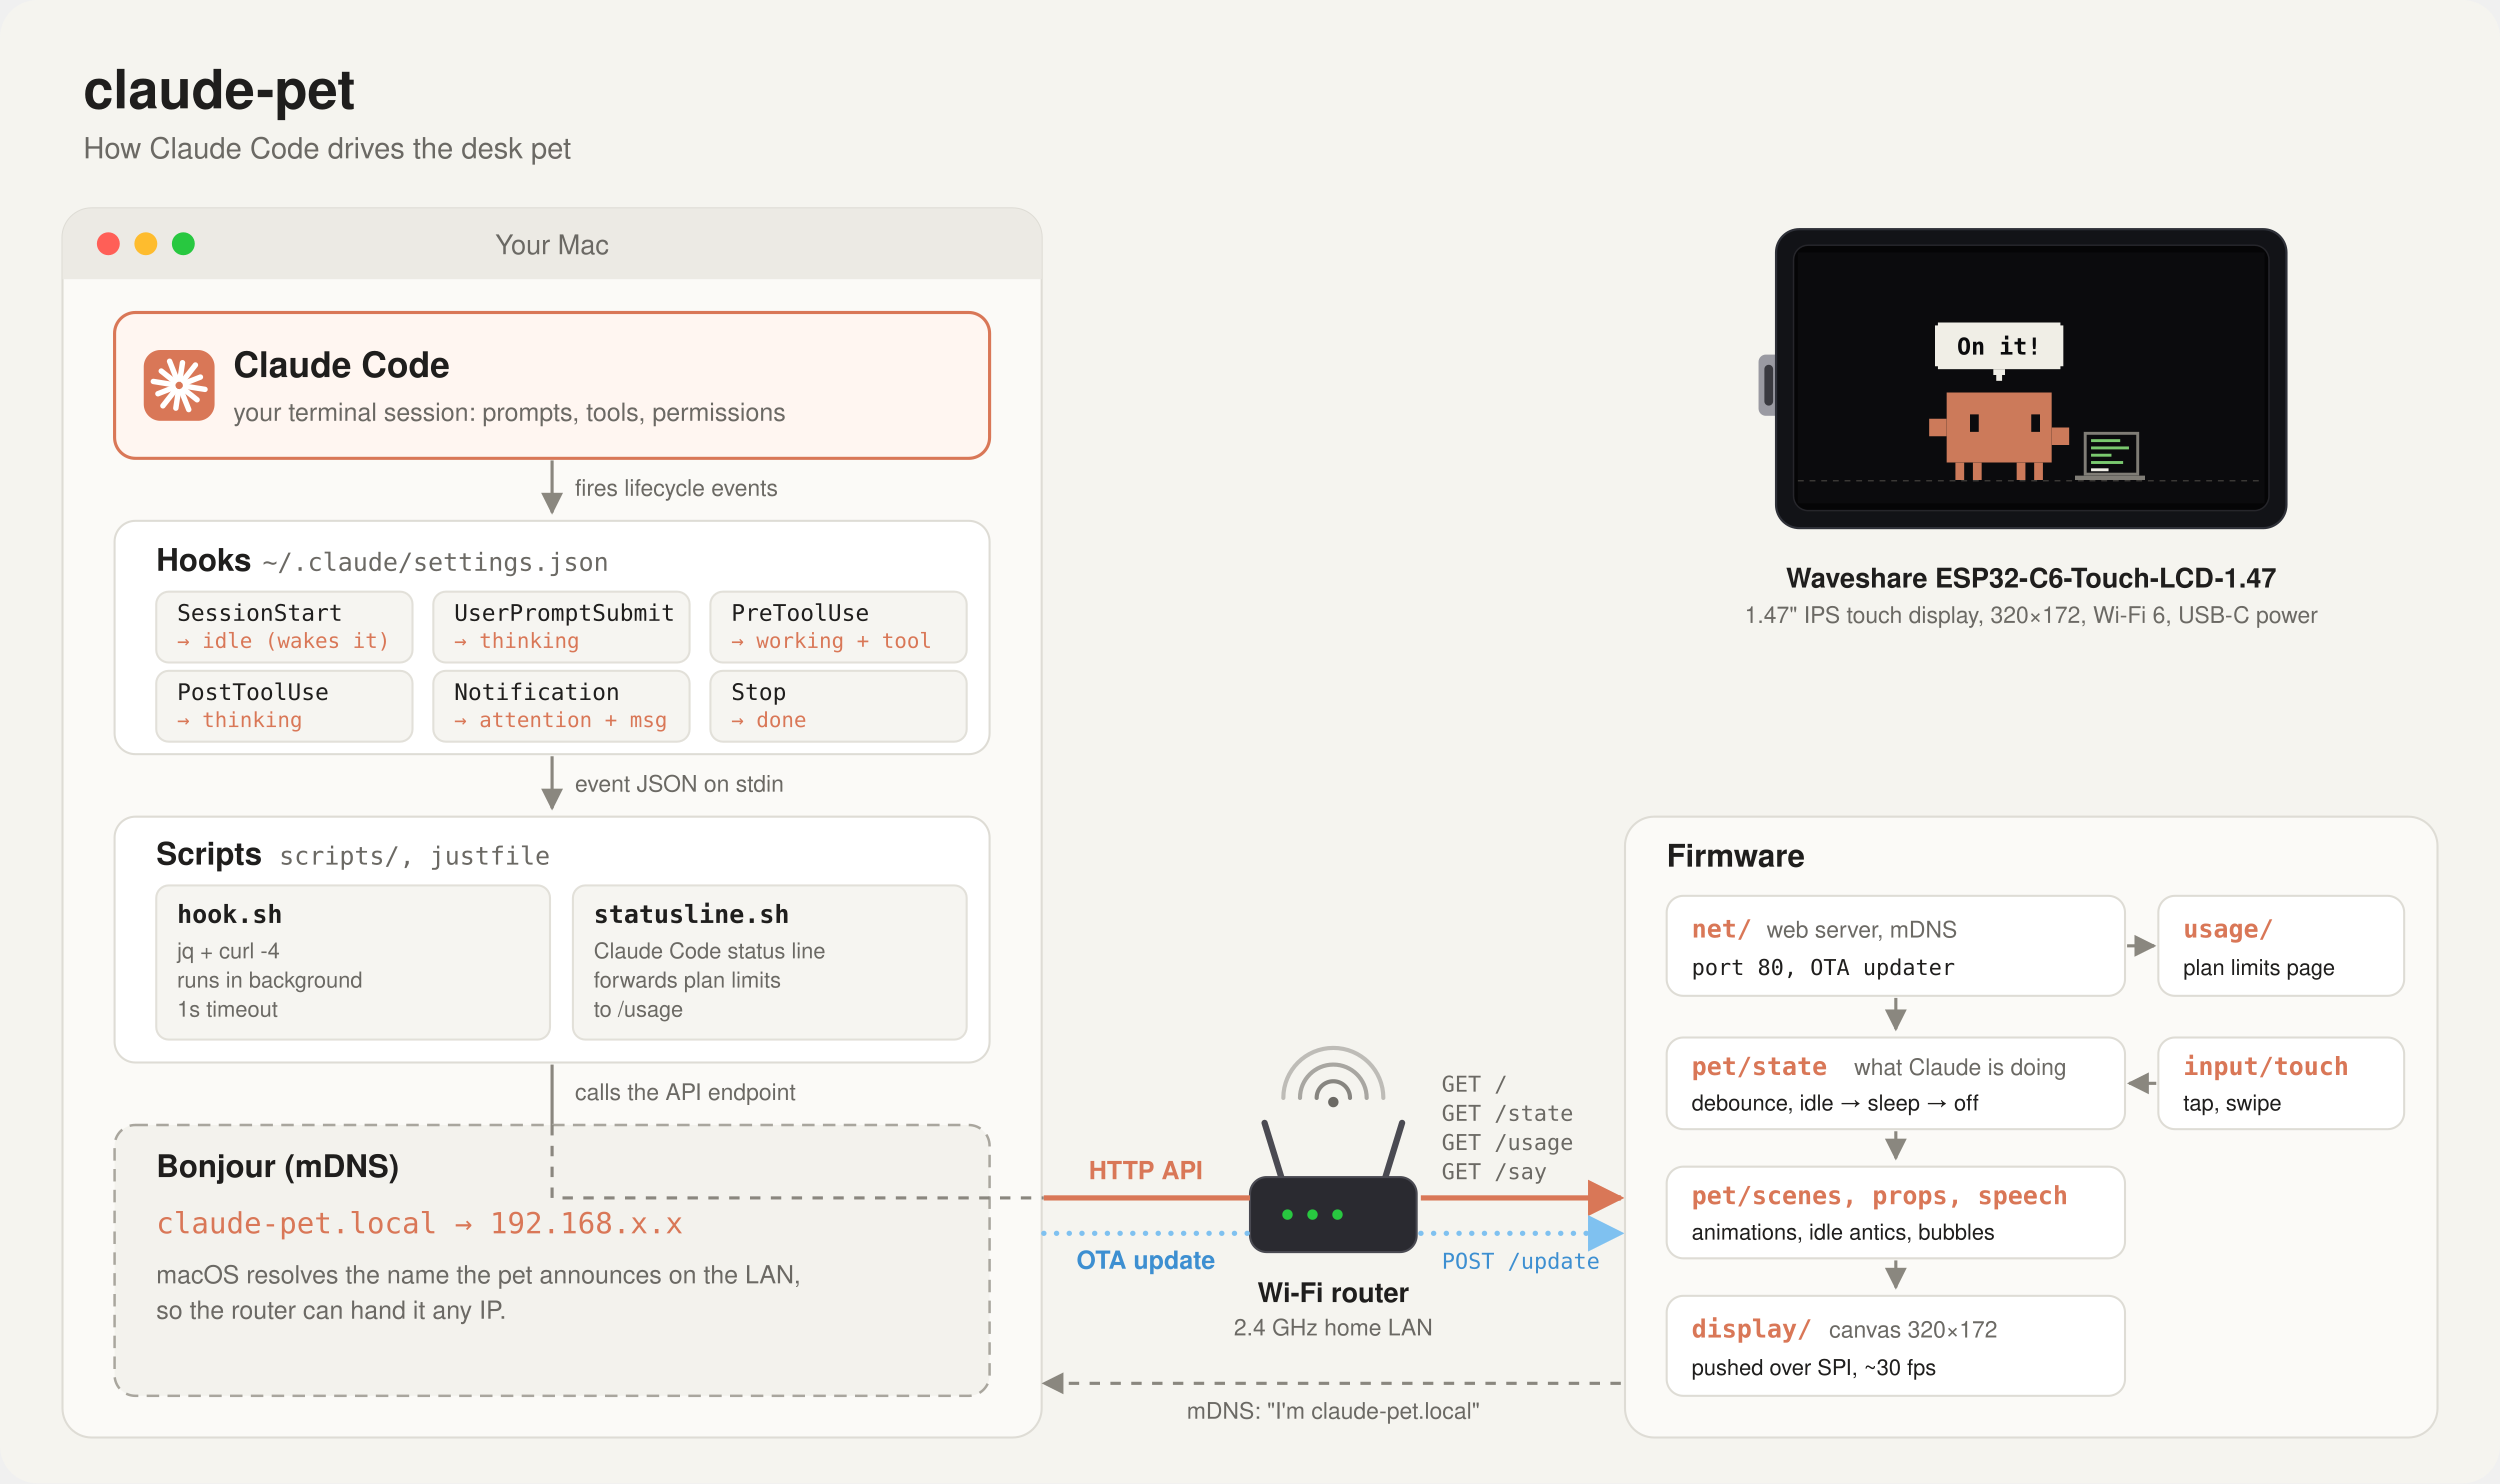
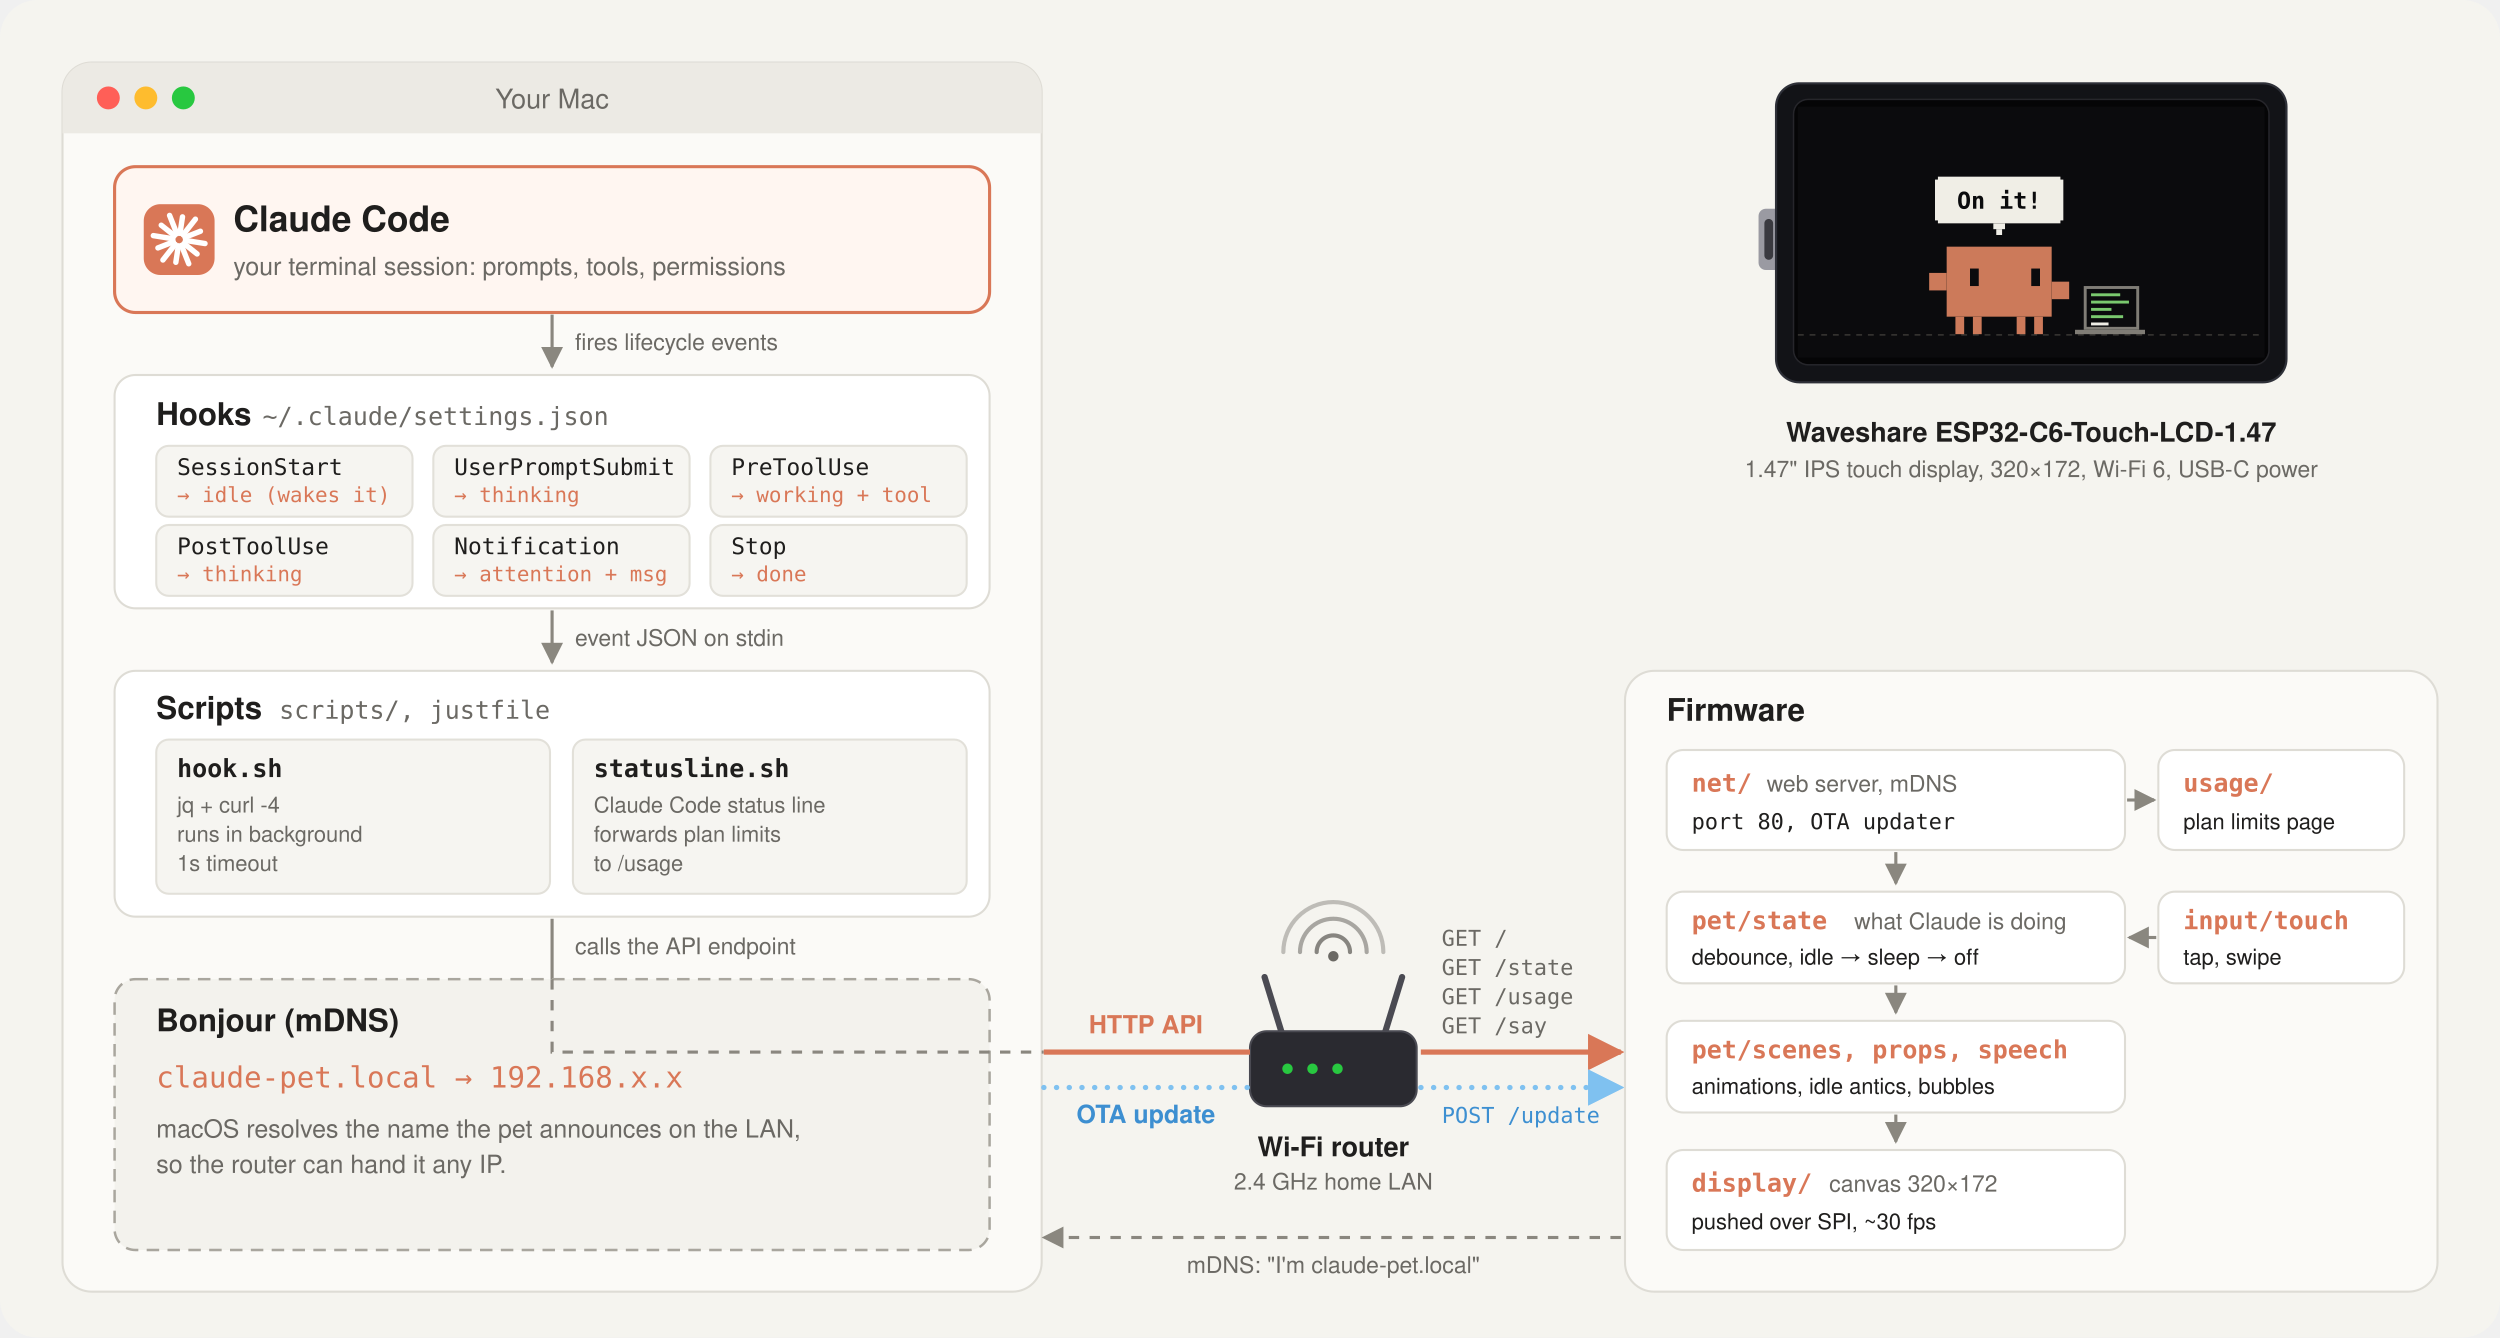
- <svg xmlns="http://www.w3.org/2000/svg" viewBox="0 0 1200 712" width="1200" height="712" role="img" aria-labelledby="t d">
+ <svg xmlns="http://www.w3.org/2000/svg" viewBox="0 70 1200 642" width="1200" height="642" role="img" aria-labelledby="t d">
  <defs>
    <marker id="ah" viewBox="0 0 10 10" refX="9" refY="5" markerWidth="7" markerHeight="7" orient="auto-start-reverse">
      <path d="M0,0 L10,5 L0,10 z" fill="#8a877f" />
    </marker>
    <marker id="aho" viewBox="0 0 10 10" refX="9" refY="5" markerWidth="7" markerHeight="7" orient="auto-start-reverse">
      <path d="M0,0 L10,5 L0,10 z" fill="#d97757" />
    </marker>
    <marker id="ahb" viewBox="0 0 10 10" refX="9" refY="5" markerWidth="7" markerHeight="7" orient="auto-start-reverse">
      <path d="M0,0 L10,5 L0,10 z" fill="#7fc1f0" />
    </marker>
    <style>
      .sans { font-family: -apple-system, BlinkMacSystemFont, "Segoe UI", Helvetica, Arial, sans-serif; }
      .mono { font-family: ui-monospace, SFMono-Regular, Menlo, Consolas, monospace; }
      .h { fill: #1f1e1d; font-weight: 600; }
      .t { fill: #1f1e1d; }
      .g { fill: #6b6964; }
      .o { fill: #d97757; }
      .box { fill: #ffffff; stroke: #dedcd5; stroke-width: 1; }
      .chip { fill: #f6f5f1; stroke: #e2e0d9; stroke-width: 1; }
      .flow { stroke: #8a877f; stroke-width: 1.5; fill: none; }
      .http { stroke: #d97757; stroke-width: 2.5; fill: none; }
      .ota { stroke: #7fc1f0; stroke-width: 2.5; fill: none; stroke-dasharray: 0.1 6; stroke-linecap: round; }
      .b { fill: #3d8fd1; }
      .mdns { stroke: #8a877f; stroke-width: 1.5; fill: none; stroke-dasharray: 5 5; }
    </style>
  </defs>
-   <rect width="1200" height="712" rx="18" fill="#f5f4ef" />
-   <text x="40" y="52" class="sans h" font-size="26">claude-pet</text>
-   <text x="40" y="76" class="sans g" font-size="14">How Claude Code drives the desk pet</text>
+   <rect y="70" width="1200" height="642" rx="18" fill="#f5f4ef" />
  <g>
    <rect x="30" y="100" width="470" height="590" rx="14" fill="#fbfaf7" stroke="#dedcd5" />
    <path d="M30,114 a14,14 0 0 1 14,-14 h442 a14,14 0 0 1 14,14 v20 h-470 z" fill="#eceae4" />
    <circle cx="52" cy="117" r="5.5" fill="#ff5f57" />
    <circle cx="70" cy="117" r="5.5" fill="#febc2e" />
    <circle cx="88" cy="117" r="5.5" fill="#28c840" />
    <text x="265" y="122" class="sans g" font-size="13" text-anchor="middle">Your Mac</text>
    <rect x="55" y="150" width="420" height="70" rx="10" fill="#fff6f1" stroke="#d97757" stroke-width="1.5" />
    <g transform="translate(86,185)">
      <rect x="-17" y="-17" width="34" height="34" rx="8" fill="#d97757" />
      <g stroke="#ffffff" stroke-width="2.6" stroke-linecap="round">
        <line x1="3.0" y1="0.4" x2="12.4" y2="1.9" />
        <line x1="2.3" y1="1.9" x2="8.6" y2="6.9" />
        <line x1="1.1" y1="2.8" x2="4.6" y2="11.6" />
        <line x1="-0.4" y1="3.0" x2="-1.6" y2="10.9" />
        <line x1="-1.9" y1="2.3" x2="-7.8" y2="9.8" />
        <line x1="-2.8" y1="1.1" x2="-10.2" y2="4.0" />
        <line x1="-3.0" y1="-0.4" x2="-12.4" y2="-1.9" />
        <line x1="-2.3" y1="-1.9" x2="-8.6" y2="-6.9" />
        <line x1="-1.1" y1="-2.8" x2="-4.6" y2="-11.6" />
        <line x1="0.4" y1="-3.0" x2="1.6" y2="-10.9" />
        <line x1="1.9" y1="-2.3" x2="7.8" y2="-9.8" />
        <line x1="2.8" y1="-1.1" x2="10.2" y2="-4.0" />
      </g>
    </g>
    <text x="112" y="181" class="sans h" font-size="17">Claude Code</text>
    <text x="112" y="202" class="sans g" font-size="12">your terminal session: prompts, tools, permissions</text>
    <line x1="265" y1="221" x2="265" y2="246" class="flow" marker-end="url(#ah)" />
    <text x="276" y="238" class="sans g" font-size="11">fires lifecycle events</text>
    <rect x="55" y="250" width="420" height="112" rx="10" class="box" />
    <text x="75" y="274" class="sans h" font-size="15">Hooks</text>
    <text x="126" y="274" class="mono g" font-size="12">~/.claude/settings.json</text>
    <g class="mono" font-size="11">
      <rect x="75" y="284" width="123" height="34" rx="6" class="chip" />
      <text x="85" y="298" class="t">SessionStart</text>
      <text x="85" y="311" class="o" font-size="10">→ idle (wakes it)</text>
      <rect x="208" y="284" width="123" height="34" rx="6" class="chip" />
      <text x="218" y="298" class="t">UserPromptSubmit</text>
      <text x="218" y="311" class="o" font-size="10">→ thinking</text>
      <rect x="341" y="284" width="123" height="34" rx="6" class="chip" />
      <text x="351" y="298" class="t">PreToolUse</text>
      <text x="351" y="311" class="o" font-size="10">→ working + tool</text>
      <rect x="75" y="322" width="123" height="34" rx="6" class="chip" />
      <text x="85" y="336" class="t">PostToolUse</text>
      <text x="85" y="349" class="o" font-size="10">→ thinking</text>
      <rect x="208" y="322" width="123" height="34" rx="6" class="chip" />
      <text x="218" y="336" class="t">Notification</text>
      <text x="218" y="349" class="o" font-size="10">→ attention + msg</text>
      <rect x="341" y="322" width="123" height="34" rx="6" class="chip" />
      <text x="351" y="336" class="t">Stop</text>
      <text x="351" y="349" class="o" font-size="10">→ done</text>
    </g>
    <line x1="265" y1="363" x2="265" y2="388" class="flow" marker-end="url(#ah)" />
    <text x="276" y="380" class="sans g" font-size="11">event JSON on stdin</text>
    <rect x="55" y="392" width="420" height="118" rx="10" class="box" />
    <text x="75" y="415" class="sans h" font-size="15">Scripts</text>
    <text x="134" y="415" class="mono g" font-size="12">scripts/, justfile</text>
    <g class="sans" font-size="10.5">
      <rect x="75" y="425" width="189" height="74" rx="6" class="chip" />
      <text x="85" y="443" class="mono h" font-size="12">hook.sh</text>
      <text x="85" y="460" class="g">jq + curl -4</text>
      <text x="85" y="474" class="g">runs in background</text>
      <text x="85" y="488" class="g">1s timeout</text>
      <rect x="275" y="425" width="189" height="74" rx="6" class="chip" />
      <text x="285" y="443" class="mono h" font-size="12">statusline.sh</text>
      <text x="285" y="460" class="g">Claude Code status line</text>
      <text x="285" y="474" class="g">forwards plan limits</text>
      <text x="285" y="488" class="g">to /usage</text>
    </g>
    <line x1="265" y1="511" x2="265" y2="540" class="flow" />
    <text x="276" y="528" class="sans g" font-size="11">calls the API endpoint</text>
    <rect x="55" y="540" width="420" height="130" rx="10" fill="#f3f2ed" stroke="#a9a69e" stroke-width="1.2" stroke-dasharray="6 4" />
    <path d="M265,540 V575 H501" class="mdns" />
    <text x="75" y="565" class="sans h" font-size="15">Bonjour (mDNS)</text>
    <text x="75" y="592" class="mono o" font-size="14">claude-pet.local → 192.168.x.x</text>
    <text x="75" y="616" class="sans g" font-size="12">macOS resolves the name the pet announces on the LAN,</text>
    <text x="75" y="633" class="sans g" font-size="12">so the router can hand it any IP.</text>
  </g>
  <g transform="translate(0,133)">
    <g fill="none" stroke="#6b6964" stroke-width="2" stroke-linecap="round" opacity="0.8">
      <path d="M632,394 a8,8 0 0 1 16,0" />
      <path d="M624,394 a16,16 0 0 1 32,0" opacity="0.7" />
      <path d="M616,394 a24,24 0 0 1 48,0" opacity="0.5" />
    </g>
    <circle cx="640" cy="396" r="2.5" fill="#6b6964" />
    <line x1="615" y1="432" x2="607" y2="406" stroke="#4a4a52" stroke-width="3" stroke-linecap="round" />
    <line x1="665" y1="432" x2="673" y2="406" stroke="#4a4a52" stroke-width="3" stroke-linecap="round" />
    <rect x="600" y="432" width="80" height="36" rx="8" fill="#2a2a30" stroke="#4a4a52" />
    <circle cx="618" cy="450" r="2.5" fill="#28c840" />
    <circle cx="630" cy="450" r="2.5" fill="#28c840" />
    <circle cx="642" cy="450" r="2.5" fill="#28c840" />
    <text x="640" y="492" class="sans h" font-size="13" text-anchor="middle">Wi-Fi router</text>
    <text x="640" y="508" class="sans g" font-size="11" text-anchor="middle">2.4 GHz home LAN</text>
  </g>
  <line x1="501" y1="575" x2="600" y2="575" class="http" />
  <text x="550" y="566" class="sans o" font-size="12" font-weight="600" text-anchor="middle">HTTP API</text>
  <line x1="682" y1="575" x2="778" y2="575" class="http" marker-end="url(#aho)" />
  <g class="mono g" font-size="10.5">
    <text x="692" y="524">GET /</text>
    <text x="692" y="538">GET /state</text>
    <text x="692" y="552">GET /usage</text>
    <text x="692" y="566">GET /say</text>
  </g>
  <line x1="501" y1="592" x2="600" y2="592" class="ota" />
  <text x="550" y="609" class="sans b" font-size="12" font-weight="600" text-anchor="middle">OTA update</text>
  <line x1="682" y1="592" x2="778" y2="592" class="ota" marker-end="url(#ahb)" />
  <text x="730" y="609" class="mono b" font-size="10.5" text-anchor="middle">POST /update</text>
  <line x1="778" y1="664" x2="501" y2="664" class="mdns" marker-end="url(#ah)" />
  <text x="640" y="681" class="sans g" font-size="11" text-anchor="middle">mDNS: "I'm claude-pet.local"</text>
  <g transform="translate(975,110) scale(0.7) translate(-975,-110)">
    <rect x="788" y="196" width="16" height="42" rx="5" fill="#9a9aa2" />
    <rect x="792" y="203" width="6" height="28" rx="3" fill="#3a3a40" />
    <rect x="800" y="110" width="350" height="205" rx="16" fill="#121317" stroke="#2e3038" stroke-width="1.5" />
    <rect x="812" y="121" width="326" height="182" rx="10" fill="#050506" stroke="#26262b" />
    <g transform="translate(815,126)">
      <rect width="320" height="172" fill="#0b0b0d" />
      <line x1="0" y1="156.5" x2="320" y2="156.5" stroke="#3a3835" stroke-dasharray="4 4" />
      <rect x="190" y="153" width="48" height="3" fill="#807d76" />
      <rect x="196" y="123" width="38" height="30" fill="#807d76" />
      <rect x="198" y="125" width="34" height="26" fill="#0b0b0d" />
      <rect x="201" y="128" width="20" height="2" fill="#7ac96e" />
      <rect x="201" y="133" width="26" height="2" fill="#7ac96e" />
      <rect x="201" y="138" width="14" height="2" fill="#7ac96e" />
      <rect x="201" y="143" width="22" height="2" fill="#7ac96e" />
      <rect x="201" y="148" width="12" height="2" fill="#f0eee6" />
      <g fill="#cc7a5a">
        <rect x="102" y="96" width="72" height="48" />
        <rect x="90" y="114" width="12" height="12" />
        <rect x="174" y="120" width="12" height="12" />
        <rect x="108" y="144" width="6" height="12" />
        <rect x="120" y="144" width="6" height="12" />
        <rect x="150" y="144" width="6" height="12" />
        <rect x="162" y="144" width="6" height="12" />
      </g>
      <rect x="118" y="111" width="6" height="12" fill="#0b0b0d" />
      <rect x="160" y="111" width="6" height="12" fill="#0b0b0d" />
      <rect x="96" y="48" width="84" height="32" fill="#f0eee6" />
      <rect x="94" y="50" width="88" height="28" fill="#f0eee6" />
      <rect x="134" y="80" width="8" height="4" fill="#f0eee6" />
      <rect x="136" y="84" width="4" height="4" fill="#f0eee6" />
      <text x="138" y="70" class="mono" font-size="16" font-weight="700" fill="#0b0b0d" text-anchor="middle">On it!</text>
    </g>
  </g>
  <text x="975" y="282" class="sans h" font-size="13" text-anchor="middle">Waveshare ESP32-C6-Touch-LCD-1.47</text>
  <text x="975" y="299" class="sans g" font-size="11" text-anchor="middle">1.47" IPS touch display, 320×172, Wi-Fi 6, USB-C power</text>
  <g>
    <rect x="780" y="392" width="390" height="298" rx="14" fill="#fbfaf7" stroke="#dedcd5" />
    <text x="800" y="416" class="sans h" font-size="15">Firmware</text>
    <rect x="800" y="430" width="220" height="48" rx="8" class="box" />
    <text x="812" y="450" class="mono o" font-size="12" font-weight="700">net/</text>
    <text x="848" y="450" class="sans g" font-size="11">web server, mDNS</text>
    <text x="812" y="468" class="mono t" font-size="10.5">port 80, OTA updater</text>
    <line x1="910" y1="479" x2="910" y2="494" class="flow" marker-end="url(#ah)" />
    <rect x="800" y="498" width="220" height="44" rx="8" class="box" />
    <text x="812" y="516" class="mono o" font-size="12" font-weight="700">pet/state</text>
    <text x="890" y="516" class="sans g" font-size="11">what Claude is doing</text>
    <text x="812" y="533" class="sans t" font-size="10.5">debounce, idle → sleep → off</text>
    <line x1="910" y1="543" x2="910" y2="556" class="flow" marker-end="url(#ah)" />
    <rect x="800" y="560" width="220" height="44" rx="8" class="box" />
    <text x="812" y="578" class="mono o" font-size="12" font-weight="700">pet/scenes, props, speech</text>
    <text x="812" y="595" class="sans t" font-size="10.5">animations, idle antics, bubbles</text>
    <line x1="910" y1="605" x2="910" y2="618" class="flow" marker-end="url(#ah)" />
    <rect x="800" y="622" width="220" height="48" rx="8" class="box" />
    <text x="812" y="642" class="mono o" font-size="12" font-weight="700">display/</text>
    <text x="878" y="642" class="sans g" font-size="11">canvas 320×172</text>
    <text x="812" y="660" class="sans t" font-size="10.5">pushed over SPI, ~30 fps</text>
    <rect x="1036" y="430" width="118" height="48" rx="8" class="box" />
    <text x="1048" y="450" class="mono o" font-size="12" font-weight="700">usage/</text>
    <text x="1048" y="468" class="sans t" font-size="10.5">plan limits page</text>
    <line x1="1021" y1="454" x2="1034" y2="454" class="flow" marker-end="url(#ah)" />
    <rect x="1036" y="498" width="118" height="44" rx="8" class="box" />
    <text x="1048" y="516" class="mono o" font-size="12" font-weight="700">input/touch</text>
    <text x="1048" y="533" class="sans t" font-size="10.5">tap, swipe</text>
    <line x1="1035" y1="520" x2="1022" y2="520" class="flow" marker-end="url(#ah)" />
  </g>
</svg>
